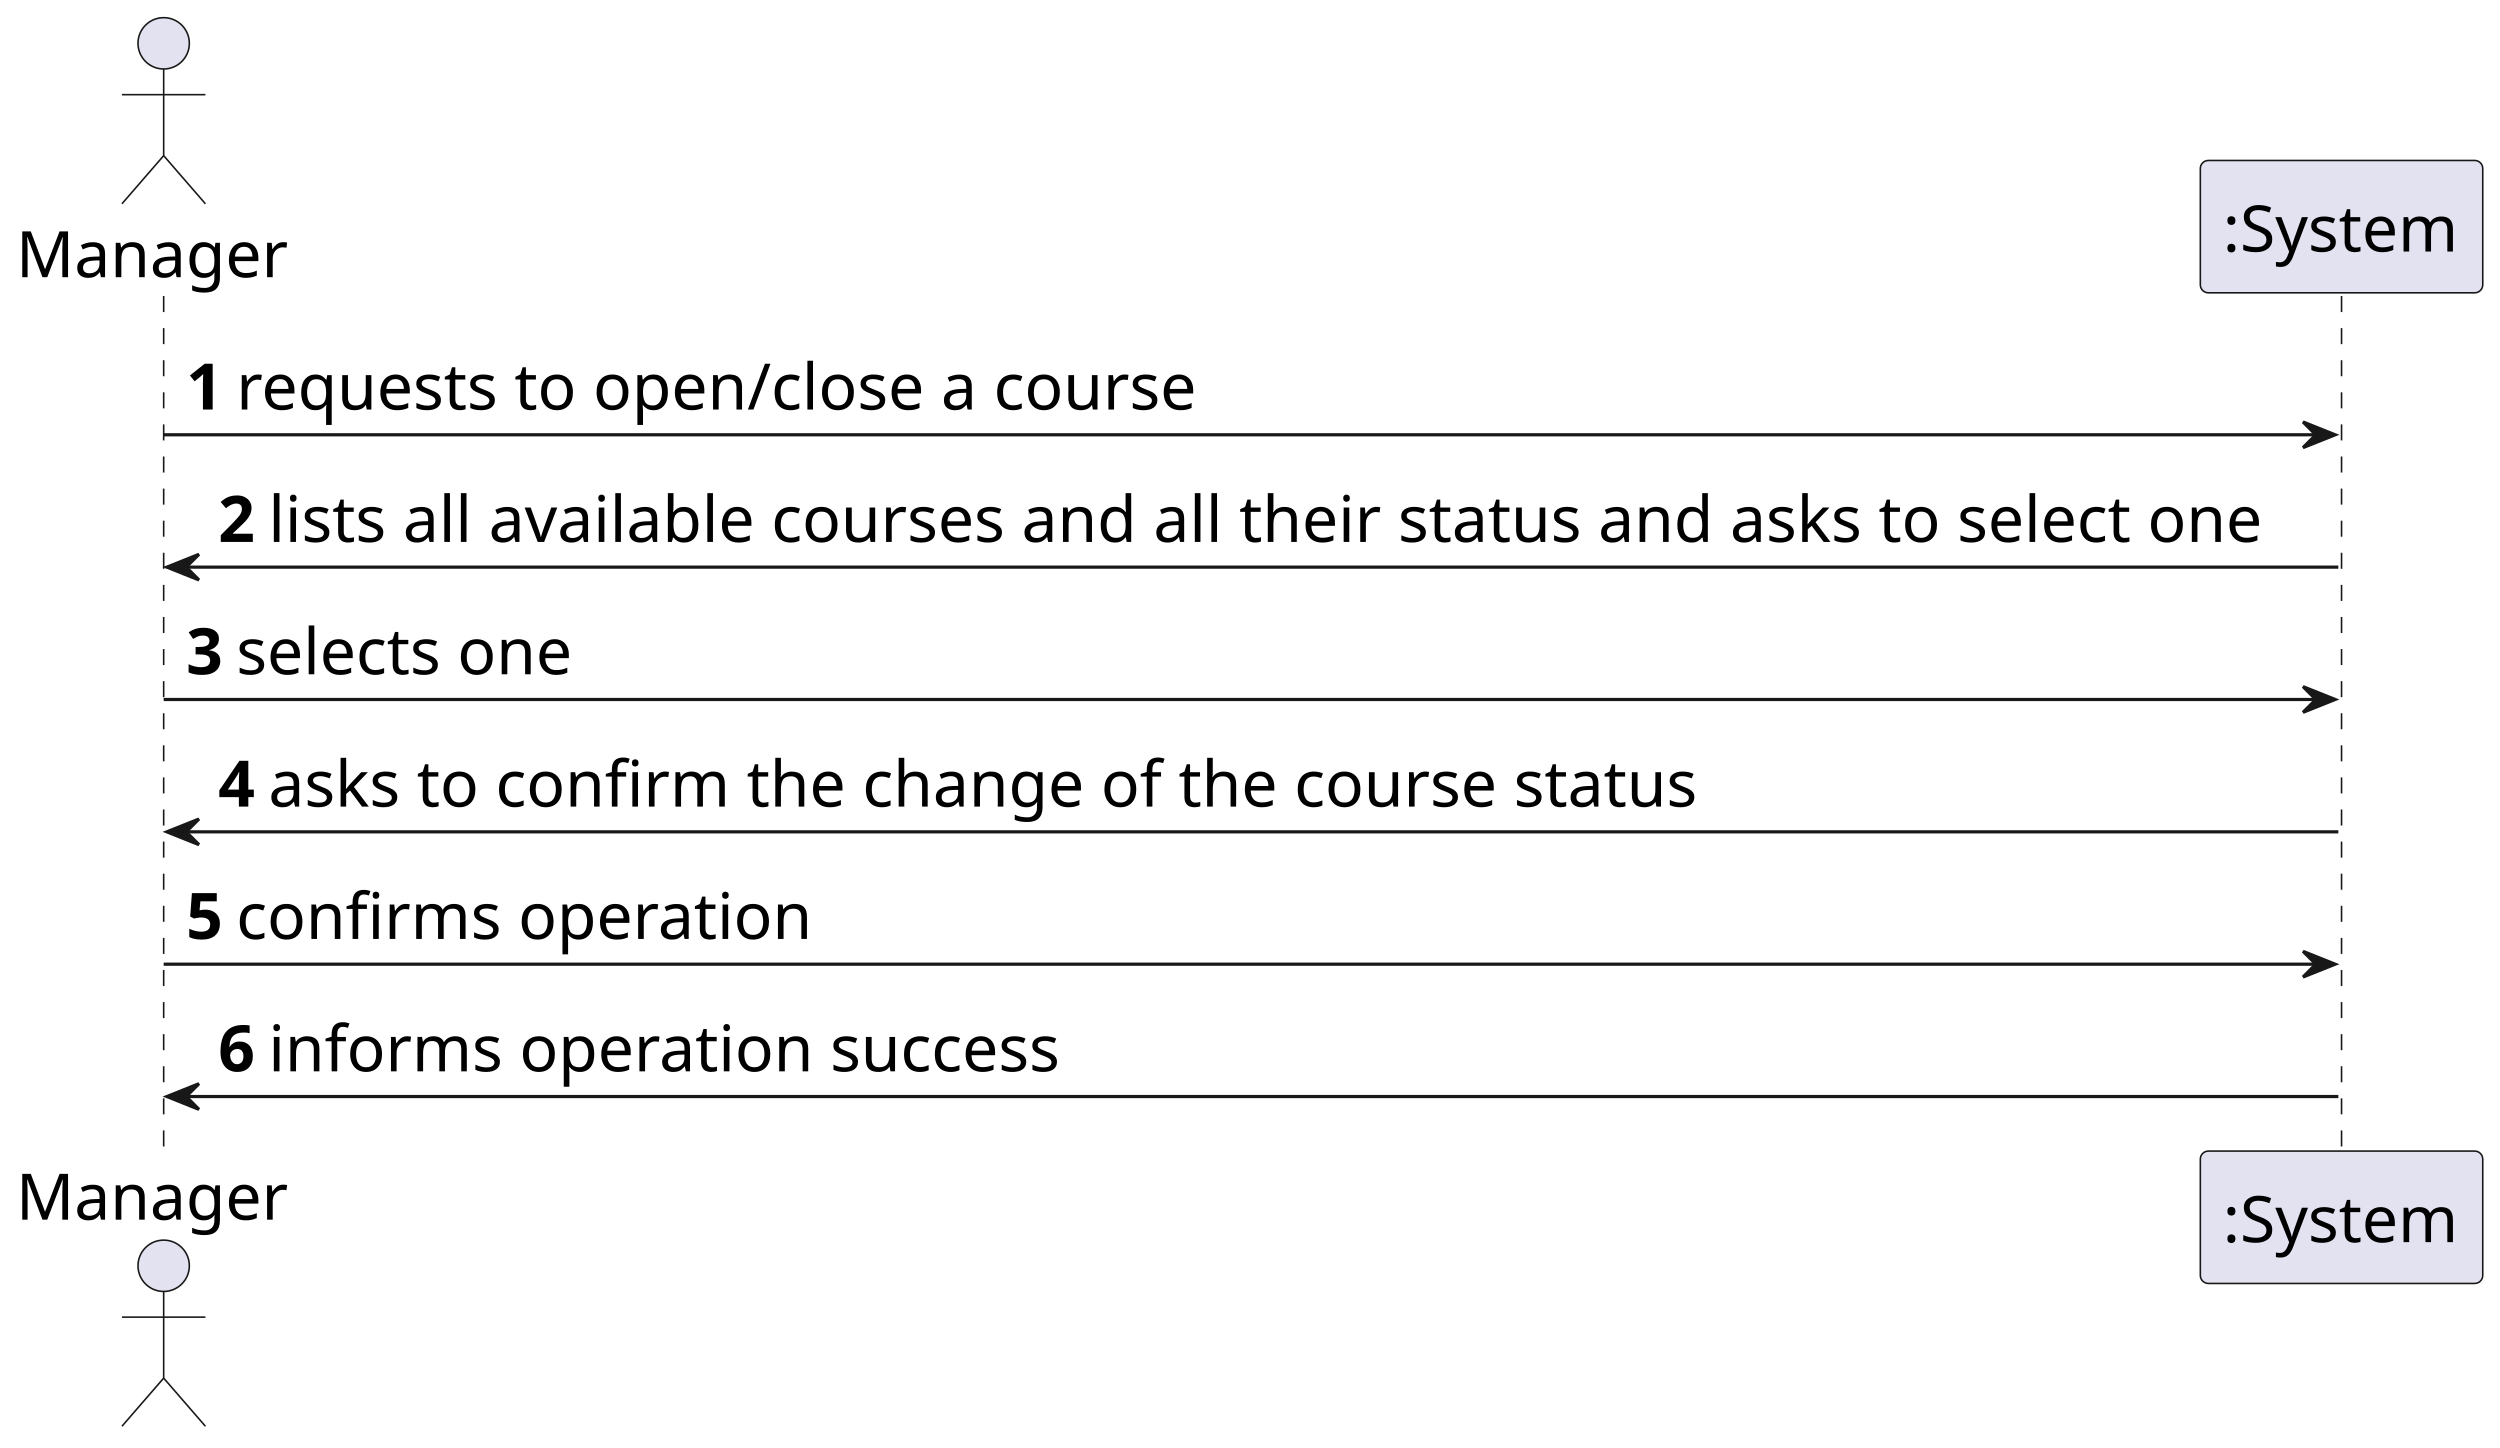
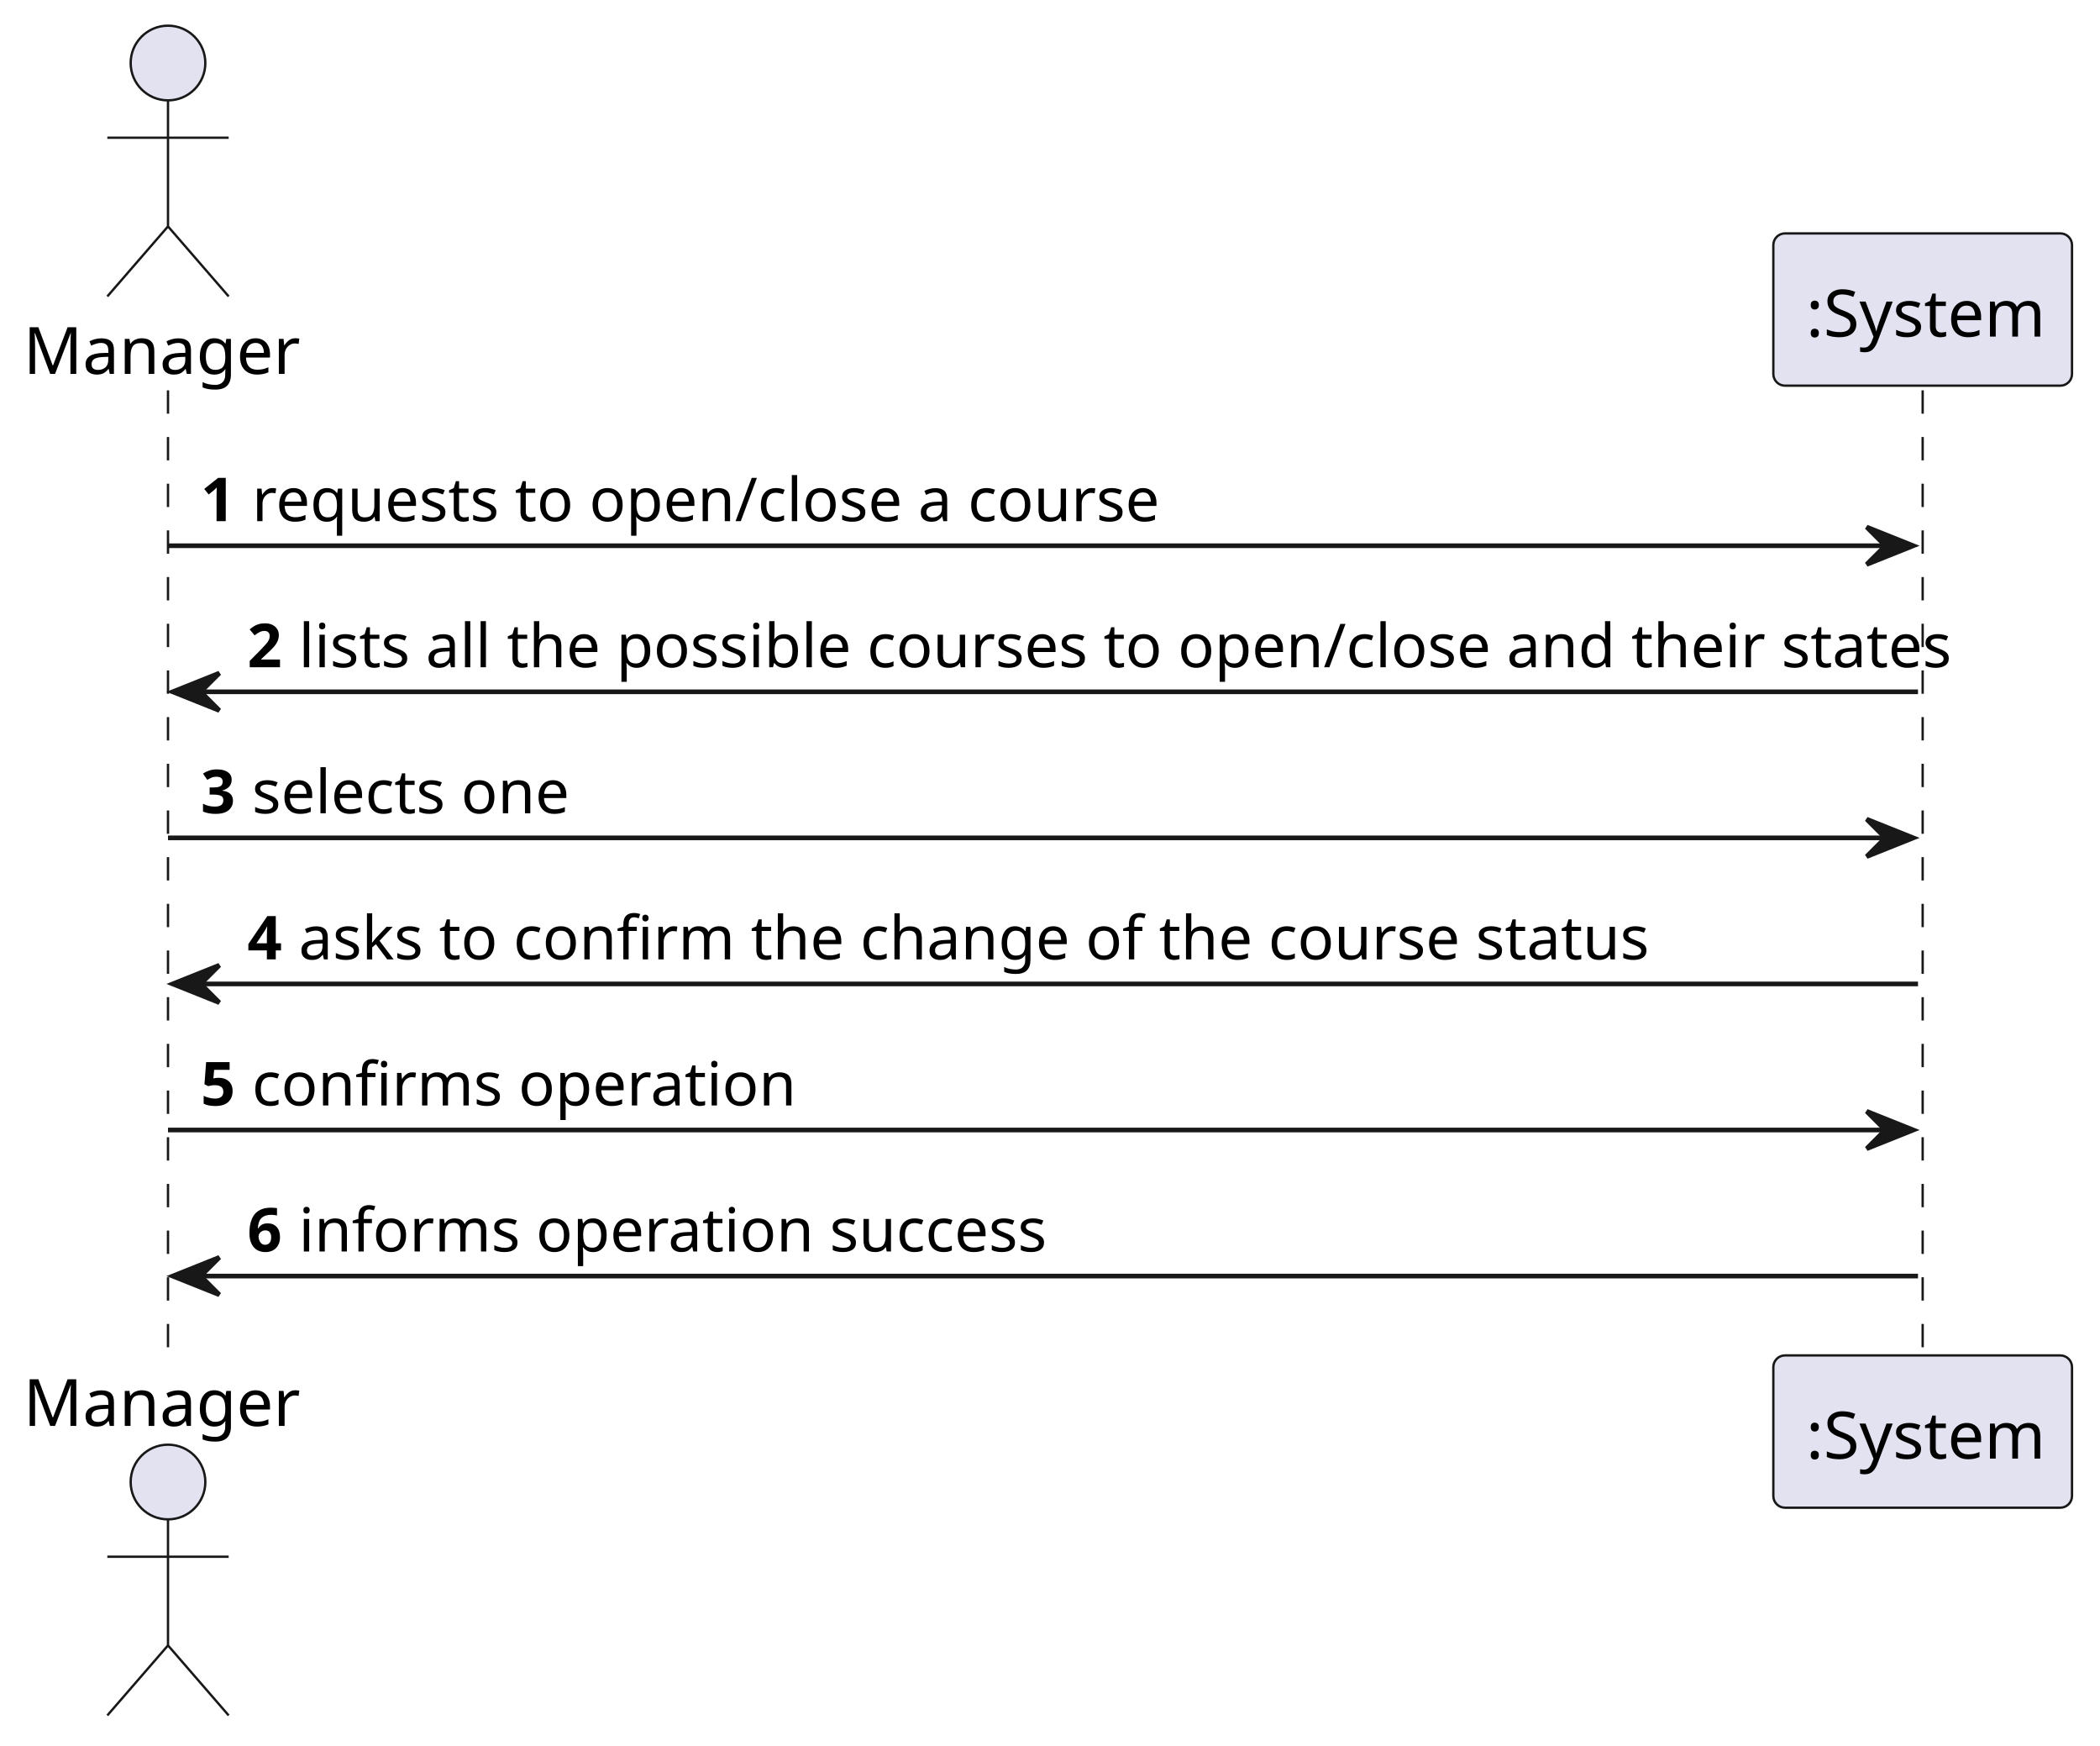
- <svg xmlns="http://www.w3.org/2000/svg" contentStyleType="text/css" height="451px" preserveAspectRatio="none" style="width:779px;height:451px;background:#FFFFFF;" version="1.1" viewBox="0 0 779 451" width="779px" zoomAndPan="magnify">
+ <svg xmlns="http://www.w3.org/2000/svg" contentStyleType="text/css" height="374px" preserveAspectRatio="none" style="width:450px;height:374px;background:#FFFFFF;" version="1.1" viewBox="0 0 450 374" width="450px" zoomAndPan="magnify">
  <defs />
  <g>
-     <line style="stroke:#181818;stroke-width:0.5;stroke-dasharray:5.0,5.0;" x1="51" x2="51" y1="92.24" y2="359.68" />
-     <line style="stroke:#181818;stroke-width:0.5;stroke-dasharray:5.0,5.0;" x1="729.625" x2="729.625" y1="92.24" y2="359.68" />
-     <text fill="#000000" font-family="sans-serif" font-size="20" lengthAdjust="spacing" textLength="86" x="5" y="86.38">Manager</text>
-     <ellipse cx="51" cy="13.5" fill="#E2E2F0" rx="8" ry="8" style="stroke:#181818;stroke-width:0.5;" />
-     <path d="M51,21.5 L51,48.5 M38,29.5 L64,29.5 M51,48.5 L38,63.5 M51,48.5 L64,63.5 " fill="none" style="stroke:#181818;stroke-width:0.5;" />
-     <text fill="#000000" font-family="sans-serif" font-size="20" lengthAdjust="spacing" textLength="86" x="5" y="380.06">Manager</text>
-     <ellipse cx="51" cy="394.42" fill="#E2E2F0" rx="8" ry="8" style="stroke:#181818;stroke-width:0.5;" />
-     <path d="M51,402.42 L51,429.42 M38,410.42 L64,410.42 M51,429.42 L38,444.42 M51,429.42 L64,444.42 " fill="none" style="stroke:#181818;stroke-width:0.5;" />
-     <rect fill="#E2E2F0" height="41.24" rx="2.5" ry="2.5" style="stroke:#181818;stroke-width:0.5;" width="88" x="685.625" y="50" />
-     <text fill="#000000" font-family="sans-serif" font-size="20" lengthAdjust="spacing" textLength="74" x="692.625" y="78.38">:System</text>
-     <rect fill="#E2E2F0" height="41.24" rx="2.5" ry="2.5" style="stroke:#181818;stroke-width:0.5;" width="88" x="685.625" y="358.68" />
-     <text fill="#000000" font-family="sans-serif" font-size="20" lengthAdjust="spacing" textLength="74" x="692.625" y="387.06">:System</text>
-     <polygon fill="#181818" points="717.625,131.48,727.625,135.48,717.625,139.48,721.625,135.48" style="stroke:#181818;stroke-width:1.0;" />
-     <line style="stroke:#181818;stroke-width:1.0;" x1="51" x2="723.625" y1="135.48" y2="135.48" />
-     <text fill="#000000" font-family="sans-serif" font-size="20" font-weight="bold" lengthAdjust="spacing" textLength="11.625" x="58" y="127.62">1</text>
-     <text fill="#000000" font-family="sans-serif" font-size="20" lengthAdjust="spacing" textLength="304" x="73.625" y="127.62">requests to open/close a course</text>
-     <polygon fill="#181818" points="62,172.72,52,176.72,62,180.72,58,176.72" style="stroke:#181818;stroke-width:1.0;" />
-     <line style="stroke:#181818;stroke-width:1.0;" x1="56" x2="728.625" y1="176.72" y2="176.72" />
-     <text fill="#000000" font-family="sans-serif" font-size="20" font-weight="bold" lengthAdjust="spacing" textLength="11.625" x="68" y="168.86">2</text>
-     <text fill="#000000" font-family="sans-serif" font-size="20" lengthAdjust="spacing" textLength="639" x="83.625" y="168.86">lists all available courses and all their status and asks to select one</text>
-     <polygon fill="#181818" points="717.625,213.96,727.625,217.96,717.625,221.96,721.625,217.96" style="stroke:#181818;stroke-width:1.0;" />
-     <line style="stroke:#181818;stroke-width:1.0;" x1="51" x2="723.625" y1="217.96" y2="217.96" />
-     <text fill="#000000" font-family="sans-serif" font-size="20" font-weight="bold" lengthAdjust="spacing" textLength="11.625" x="58" y="210.1">3</text>
-     <text fill="#000000" font-family="sans-serif" font-size="20" lengthAdjust="spacing" textLength="106" x="73.625" y="210.1">selects one</text>
-     <polygon fill="#181818" points="62,255.2,52,259.2,62,263.2,58,259.2" style="stroke:#181818;stroke-width:1.0;" />
-     <line style="stroke:#181818;stroke-width:1.0;" x1="56" x2="728.625" y1="259.2" y2="259.2" />
-     <text fill="#000000" font-family="sans-serif" font-size="20" font-weight="bold" lengthAdjust="spacing" textLength="11.625" x="68" y="251.34">4</text>
-     <text fill="#000000" font-family="sans-serif" font-size="20" lengthAdjust="spacing" textLength="456" x="83.625" y="251.34">asks to confirm the change of the course status</text>
-     <polygon fill="#181818" points="717.625,296.44,727.625,300.44,717.625,304.44,721.625,300.44" style="stroke:#181818;stroke-width:1.0;" />
-     <line style="stroke:#181818;stroke-width:1.0;" x1="51" x2="723.625" y1="300.44" y2="300.44" />
-     <text fill="#000000" font-family="sans-serif" font-size="20" font-weight="bold" lengthAdjust="spacing" textLength="11.625" x="58" y="292.58">5</text>
-     <text fill="#000000" font-family="sans-serif" font-size="20" lengthAdjust="spacing" textLength="186" x="73.625" y="292.58">confirms operation</text>
-     <polygon fill="#181818" points="62,337.68,52,341.68,62,345.68,58,341.68" style="stroke:#181818;stroke-width:1.0;" />
-     <line style="stroke:#181818;stroke-width:1.0;" x1="56" x2="728.625" y1="341.68" y2="341.68" />
-     <text fill="#000000" font-family="sans-serif" font-size="20" font-weight="bold" lengthAdjust="spacing" textLength="11.625" x="68" y="333.82">6</text>
-     <text fill="#000000" font-family="sans-serif" font-size="20" lengthAdjust="spacing" textLength="254" x="83.625" y="333.82">informs operation success</text>
+     <line style="stroke:#181818;stroke-width:0.5;stroke-dasharray:5.0,5.0;" x1="36" x2="36" y1="83.621" y2="291.367" />
+     <line style="stroke:#181818;stroke-width:0.5;stroke-dasharray:5.0,5.0;" x1="412" x2="412" y1="83.621" y2="291.367" />
+     <text fill="#000000" font-family="sans-serif" font-size="14" lengthAdjust="spacing" textLength="56" x="5" y="80.107">Manager</text>
+     <ellipse cx="36" cy="13.5" fill="#E2E2F0" rx="8" ry="8" style="stroke:#181818;stroke-width:0.5;" />
+     <path d="M36,21.5 L36,48.5 M23,29.5 L49,29.5 M36,48.5 L23,63.5 M36,48.5 L49,63.5 " fill="none" style="stroke:#181818;stroke-width:0.5;" />
+     <text fill="#000000" font-family="sans-serif" font-size="14" lengthAdjust="spacing" textLength="56" x="5" y="305.475">Manager</text>
+     <ellipse cx="36" cy="317.488" fill="#E2E2F0" rx="8" ry="8" style="stroke:#181818;stroke-width:0.5;" />
+     <path d="M36,325.488 L36,352.488 M23,333.488 L49,333.488 M36,352.488 L23,367.488 M36,352.488 L49,367.488 " fill="none" style="stroke:#181818;stroke-width:0.5;" />
+     <rect fill="#E2E2F0" height="32.621" rx="2.5" ry="2.5" style="stroke:#181818;stroke-width:0.5;" width="64" x="380" y="50" />
+     <text fill="#000000" font-family="sans-serif" font-size="14" lengthAdjust="spacing" textLength="50" x="387" y="72.107">:System</text>
+     <rect fill="#E2E2F0" height="32.621" rx="2.5" ry="2.5" style="stroke:#181818;stroke-width:0.5;" width="64" x="380" y="290.367" />
+     <text fill="#000000" font-family="sans-serif" font-size="14" lengthAdjust="spacing" textLength="50" x="387" y="312.475">:System</text>
+     <polygon fill="#181818" points="400,112.912,410,116.912,400,120.912,404,116.912" style="stroke:#181818;stroke-width:1.0;" />
+     <line style="stroke:#181818;stroke-width:1.0;" x1="36" x2="406" y1="116.912" y2="116.912" />
+     <text fill="#000000" font-family="sans-serif" font-size="13" font-weight="bold" lengthAdjust="spacing" textLength="7" x="43" y="111.649">1</text>
+     <text fill="#000000" font-family="sans-serif" font-size="13" lengthAdjust="spacing" textLength="186" x="54" y="111.649">requests to open/close a course</text>
+     <polygon fill="#181818" points="47,144.203,37,148.203,47,152.203,43,148.203" style="stroke:#181818;stroke-width:1.0;" />
+     <line style="stroke:#181818;stroke-width:1.0;" x1="41" x2="411" y1="148.203" y2="148.203" />
+     <text fill="#000000" font-family="sans-serif" font-size="13" font-weight="bold" lengthAdjust="spacing" textLength="7" x="53" y="142.94">2</text>
+     <text fill="#000000" font-family="sans-serif" font-size="13" lengthAdjust="spacing" textLength="341" x="64" y="142.94">lists all the possible courses to open/close and their states</text>
+     <polygon fill="#181818" points="400,175.494,410,179.494,400,183.494,404,179.494" style="stroke:#181818;stroke-width:1.0;" />
+     <line style="stroke:#181818;stroke-width:1.0;" x1="36" x2="406" y1="179.494" y2="179.494" />
+     <text fill="#000000" font-family="sans-serif" font-size="13" font-weight="bold" lengthAdjust="spacing" textLength="7" x="43" y="174.231">3</text>
+     <text fill="#000000" font-family="sans-serif" font-size="13" lengthAdjust="spacing" textLength="67" x="54" y="174.231">selects one</text>
+     <polygon fill="#181818" points="47,206.785,37,210.785,47,214.785,43,210.785" style="stroke:#181818;stroke-width:1.0;" />
+     <line style="stroke:#181818;stroke-width:1.0;" x1="41" x2="411" y1="210.785" y2="210.785" />
+     <text fill="#000000" font-family="sans-serif" font-size="13" font-weight="bold" lengthAdjust="spacing" textLength="7" x="53" y="205.523">4</text>
+     <text fill="#000000" font-family="sans-serif" font-size="13" lengthAdjust="spacing" textLength="276" x="64" y="205.523">asks to confirm the change of the course status</text>
+     <polygon fill="#181818" points="400,238.076,410,242.076,400,246.076,404,242.076" style="stroke:#181818;stroke-width:1.0;" />
+     <line style="stroke:#181818;stroke-width:1.0;" x1="36" x2="406" y1="242.076" y2="242.076" />
+     <text fill="#000000" font-family="sans-serif" font-size="13" font-weight="bold" lengthAdjust="spacing" textLength="7" x="43" y="236.814">5</text>
+     <text fill="#000000" font-family="sans-serif" font-size="13" lengthAdjust="spacing" textLength="106" x="54" y="236.814">confirms operation</text>
+     <polygon fill="#181818" points="47,269.367,37,273.367,47,277.367,43,273.367" style="stroke:#181818;stroke-width:1.0;" />
+     <line style="stroke:#181818;stroke-width:1.0;" x1="41" x2="411" y1="273.367" y2="273.367" />
+     <text fill="#000000" font-family="sans-serif" font-size="13" font-weight="bold" lengthAdjust="spacing" textLength="7" x="53" y="268.104">6</text>
+     <text fill="#000000" font-family="sans-serif" font-size="13" lengthAdjust="spacing" textLength="152" x="64" y="268.104">informs operation success</text>
  </g>
</svg>
